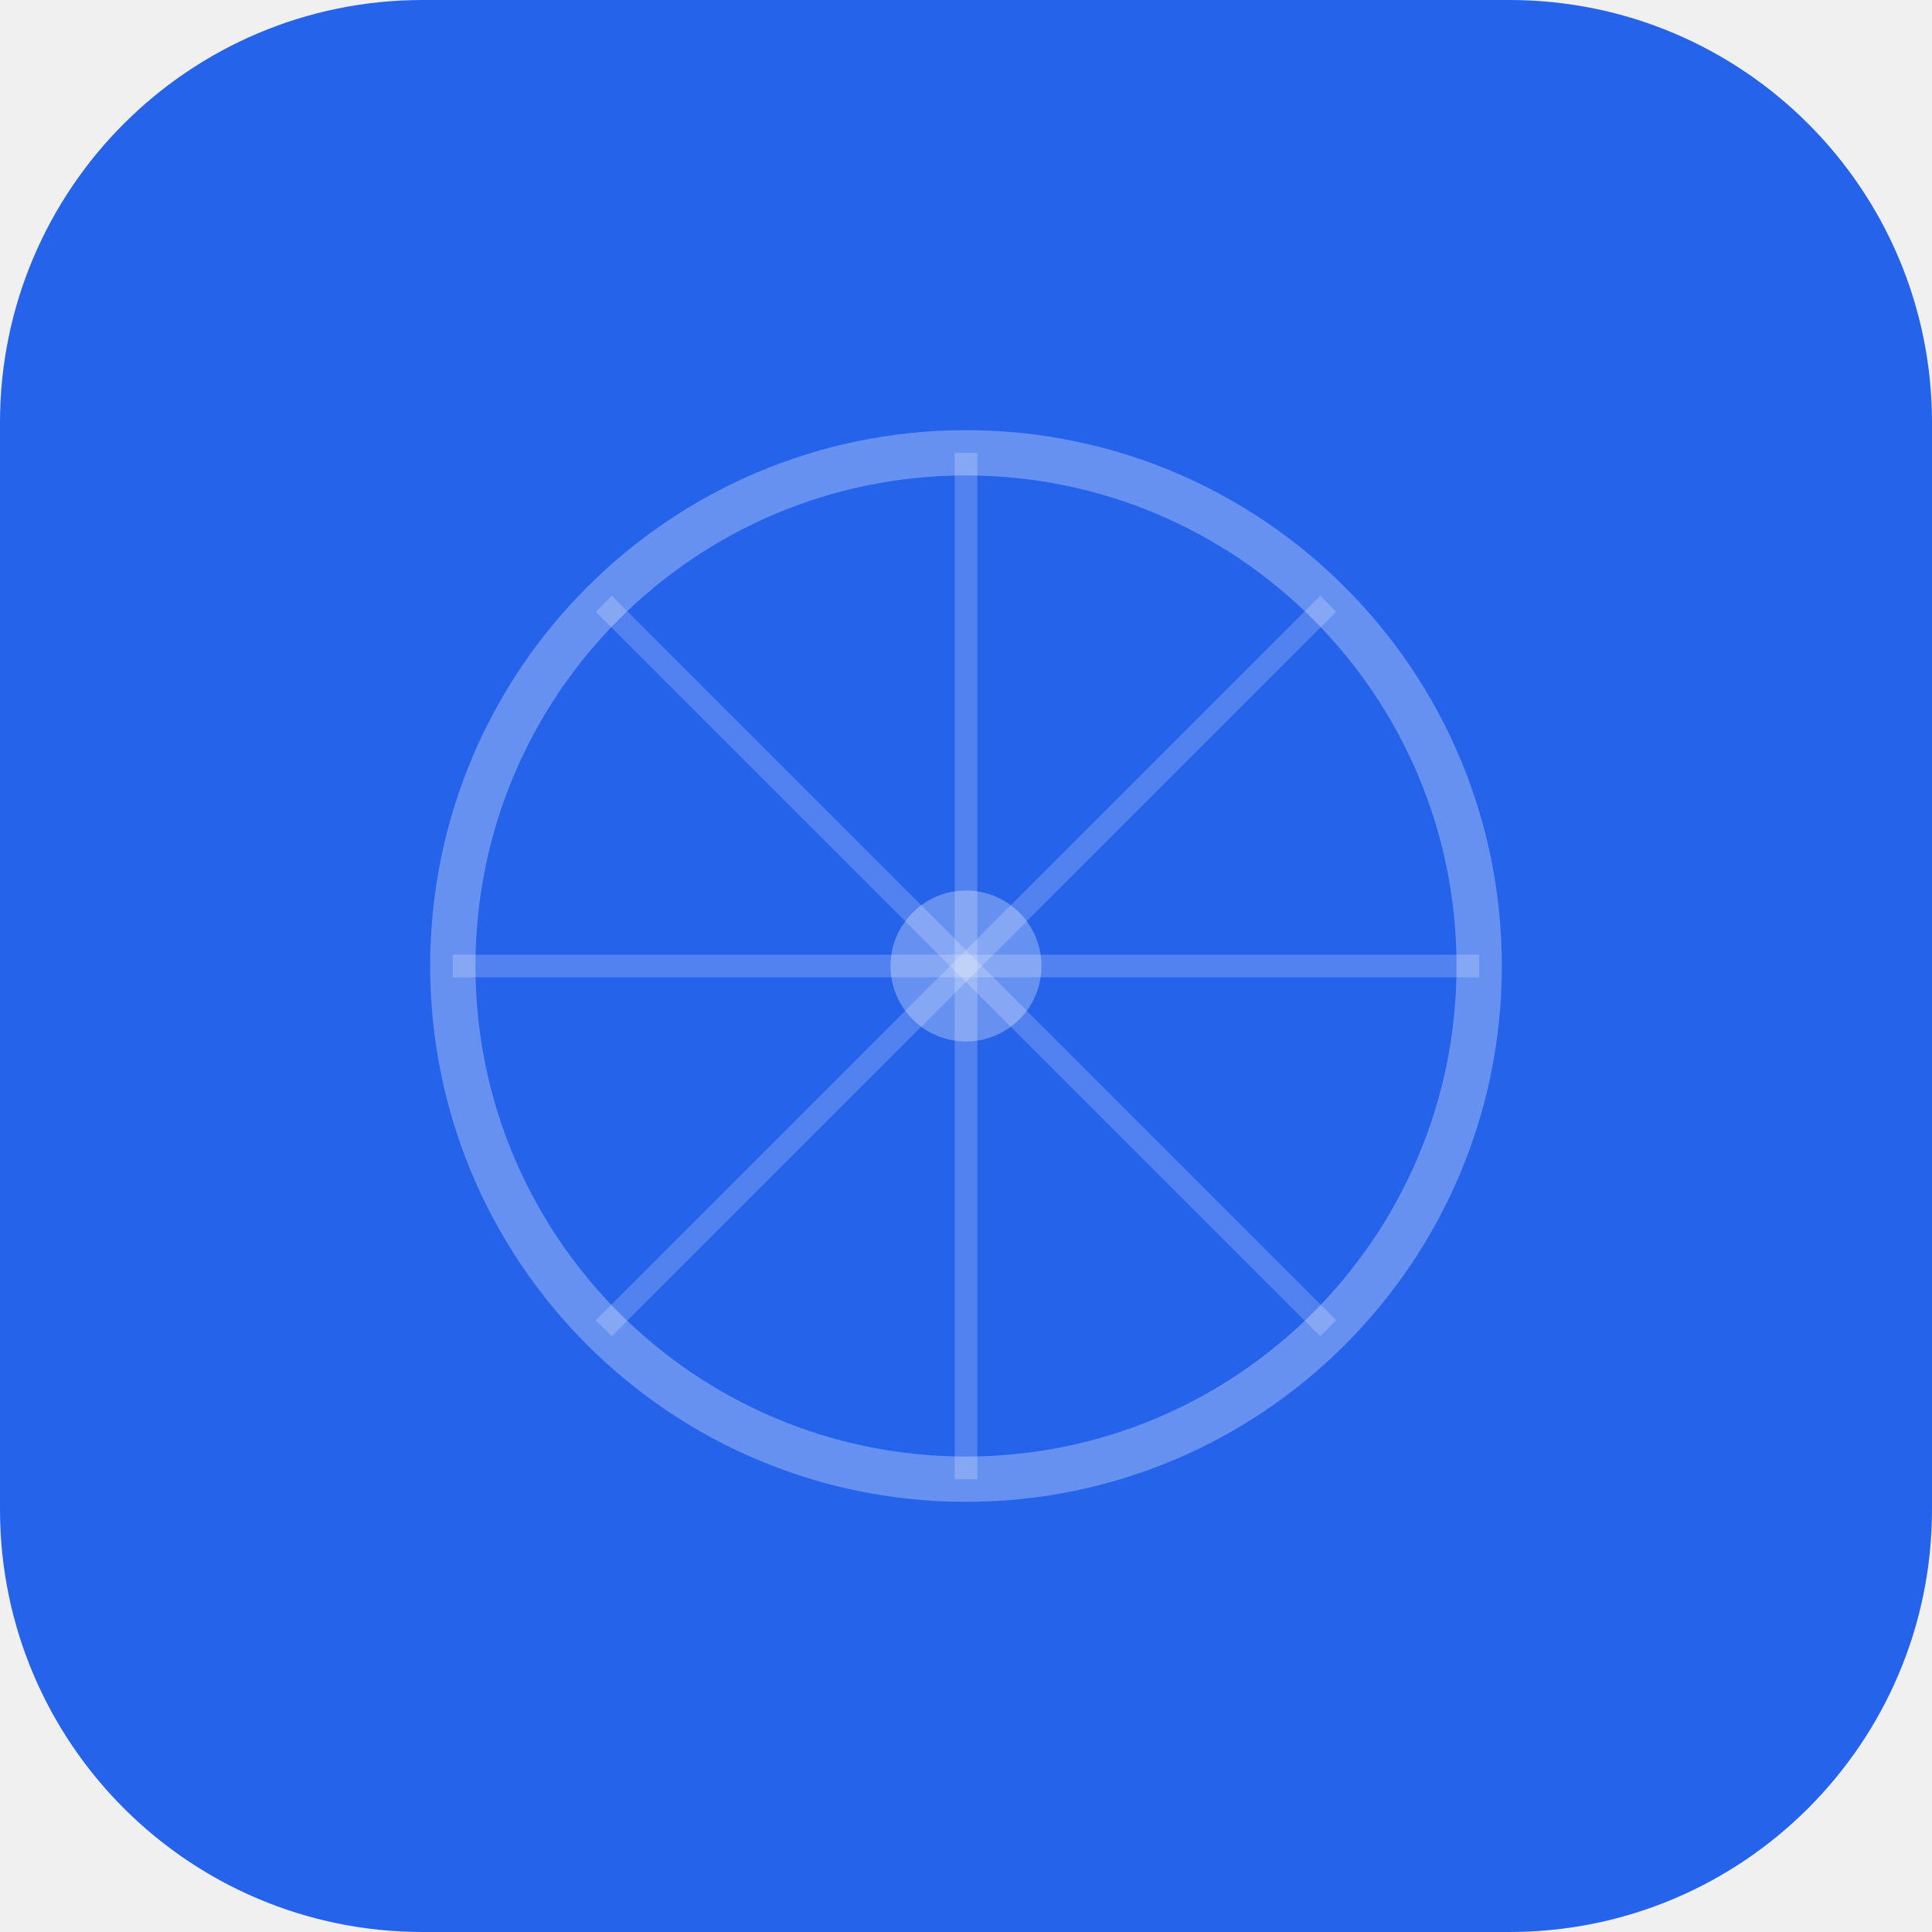
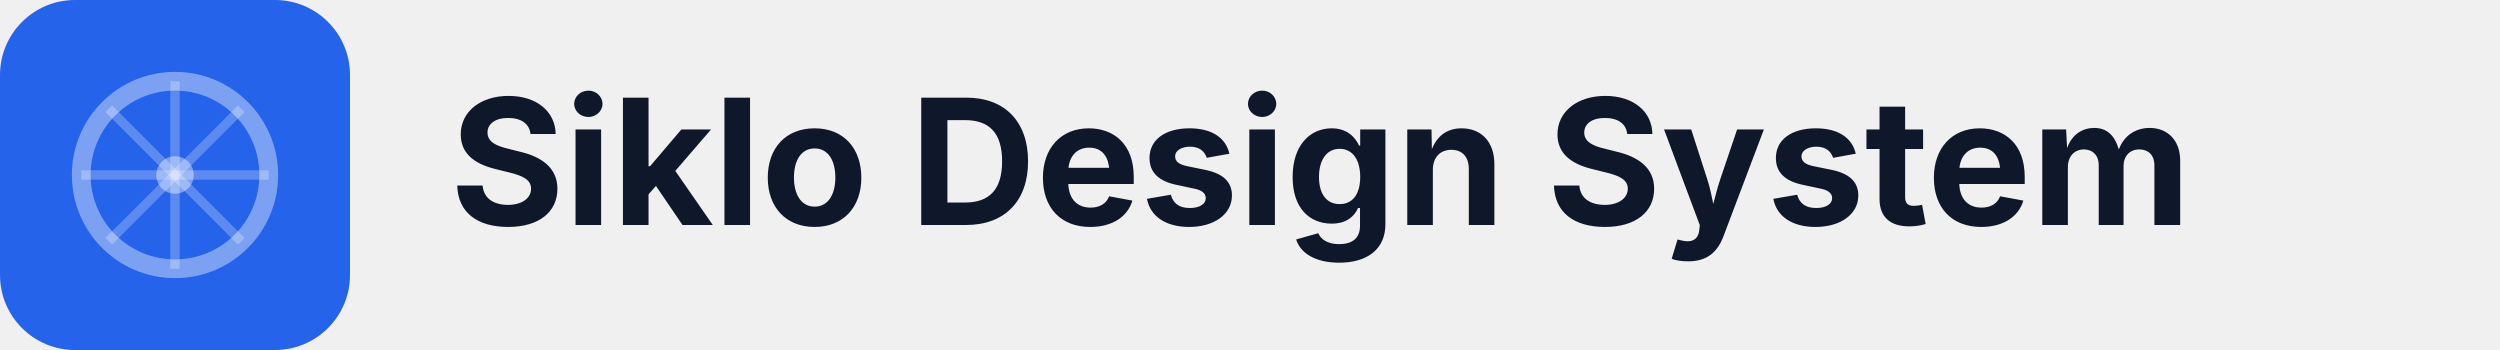
- <svg xmlns="http://www.w3.org/2000/svg" width="28" height="28" viewBox="0 0 128 128" fill="none">
-   <rect width="128" height="128" rx="28" fill="#2563eb" />
-   <circle cx="64" cy="64" r="34" stroke="white" stroke-width="3" fill="none" opacity="0.3" />
-   <line x1="64" y1="30" x2="64" y2="98" stroke="white" stroke-width="1.5" opacity="0.2" />
-   <line x1="30" y1="64" x2="98" y2="64" stroke="white" stroke-width="1.5" opacity="0.2" />
-   <line x1="40" y1="40" x2="88" y2="88" stroke="white" stroke-width="1.5" opacity="0.2" />
-   <line x1="88" y1="40" x2="40" y2="88" stroke="white" stroke-width="1.5" opacity="0.2" />
-   <circle cx="64" cy="64" r="5" fill="white" opacity="0.3" />
+ <svg xmlns="http://www.w3.org/2000/svg" width="200" height="28" viewBox="0 0 200 28" fill="none">
+   <rect width="28" height="28" rx="6" fill="#2563eb" />
+   <circle cx="14" cy="14" r="7.5" stroke="white" stroke-width="1.5" fill="none" opacity="0.4" />
+   <line x1="14" y1="6.5" x2="14" y2="21.5" stroke="white" stroke-width="0.75" opacity="0.25" />
+   <line x1="6.5" y1="14" x2="21.5" y2="14" stroke="white" stroke-width="0.75" opacity="0.25" />
+   <line x1="8.7" y1="8.7" x2="19.3" y2="19.3" stroke="white" stroke-width="0.75" opacity="0.25" />
+   <line x1="19.3" y1="8.7" x2="8.7" y2="19.3" stroke="white" stroke-width="0.75" opacity="0.25" />
+   <circle cx="14" cy="14" r="1.5" fill="white" opacity="0.4" />
+   <text x="36" y="18" font-family="Inter, system-ui, sans-serif" font-size="14" font-weight="700" fill="#0f172a">Siklo Design System</text>
</svg>
